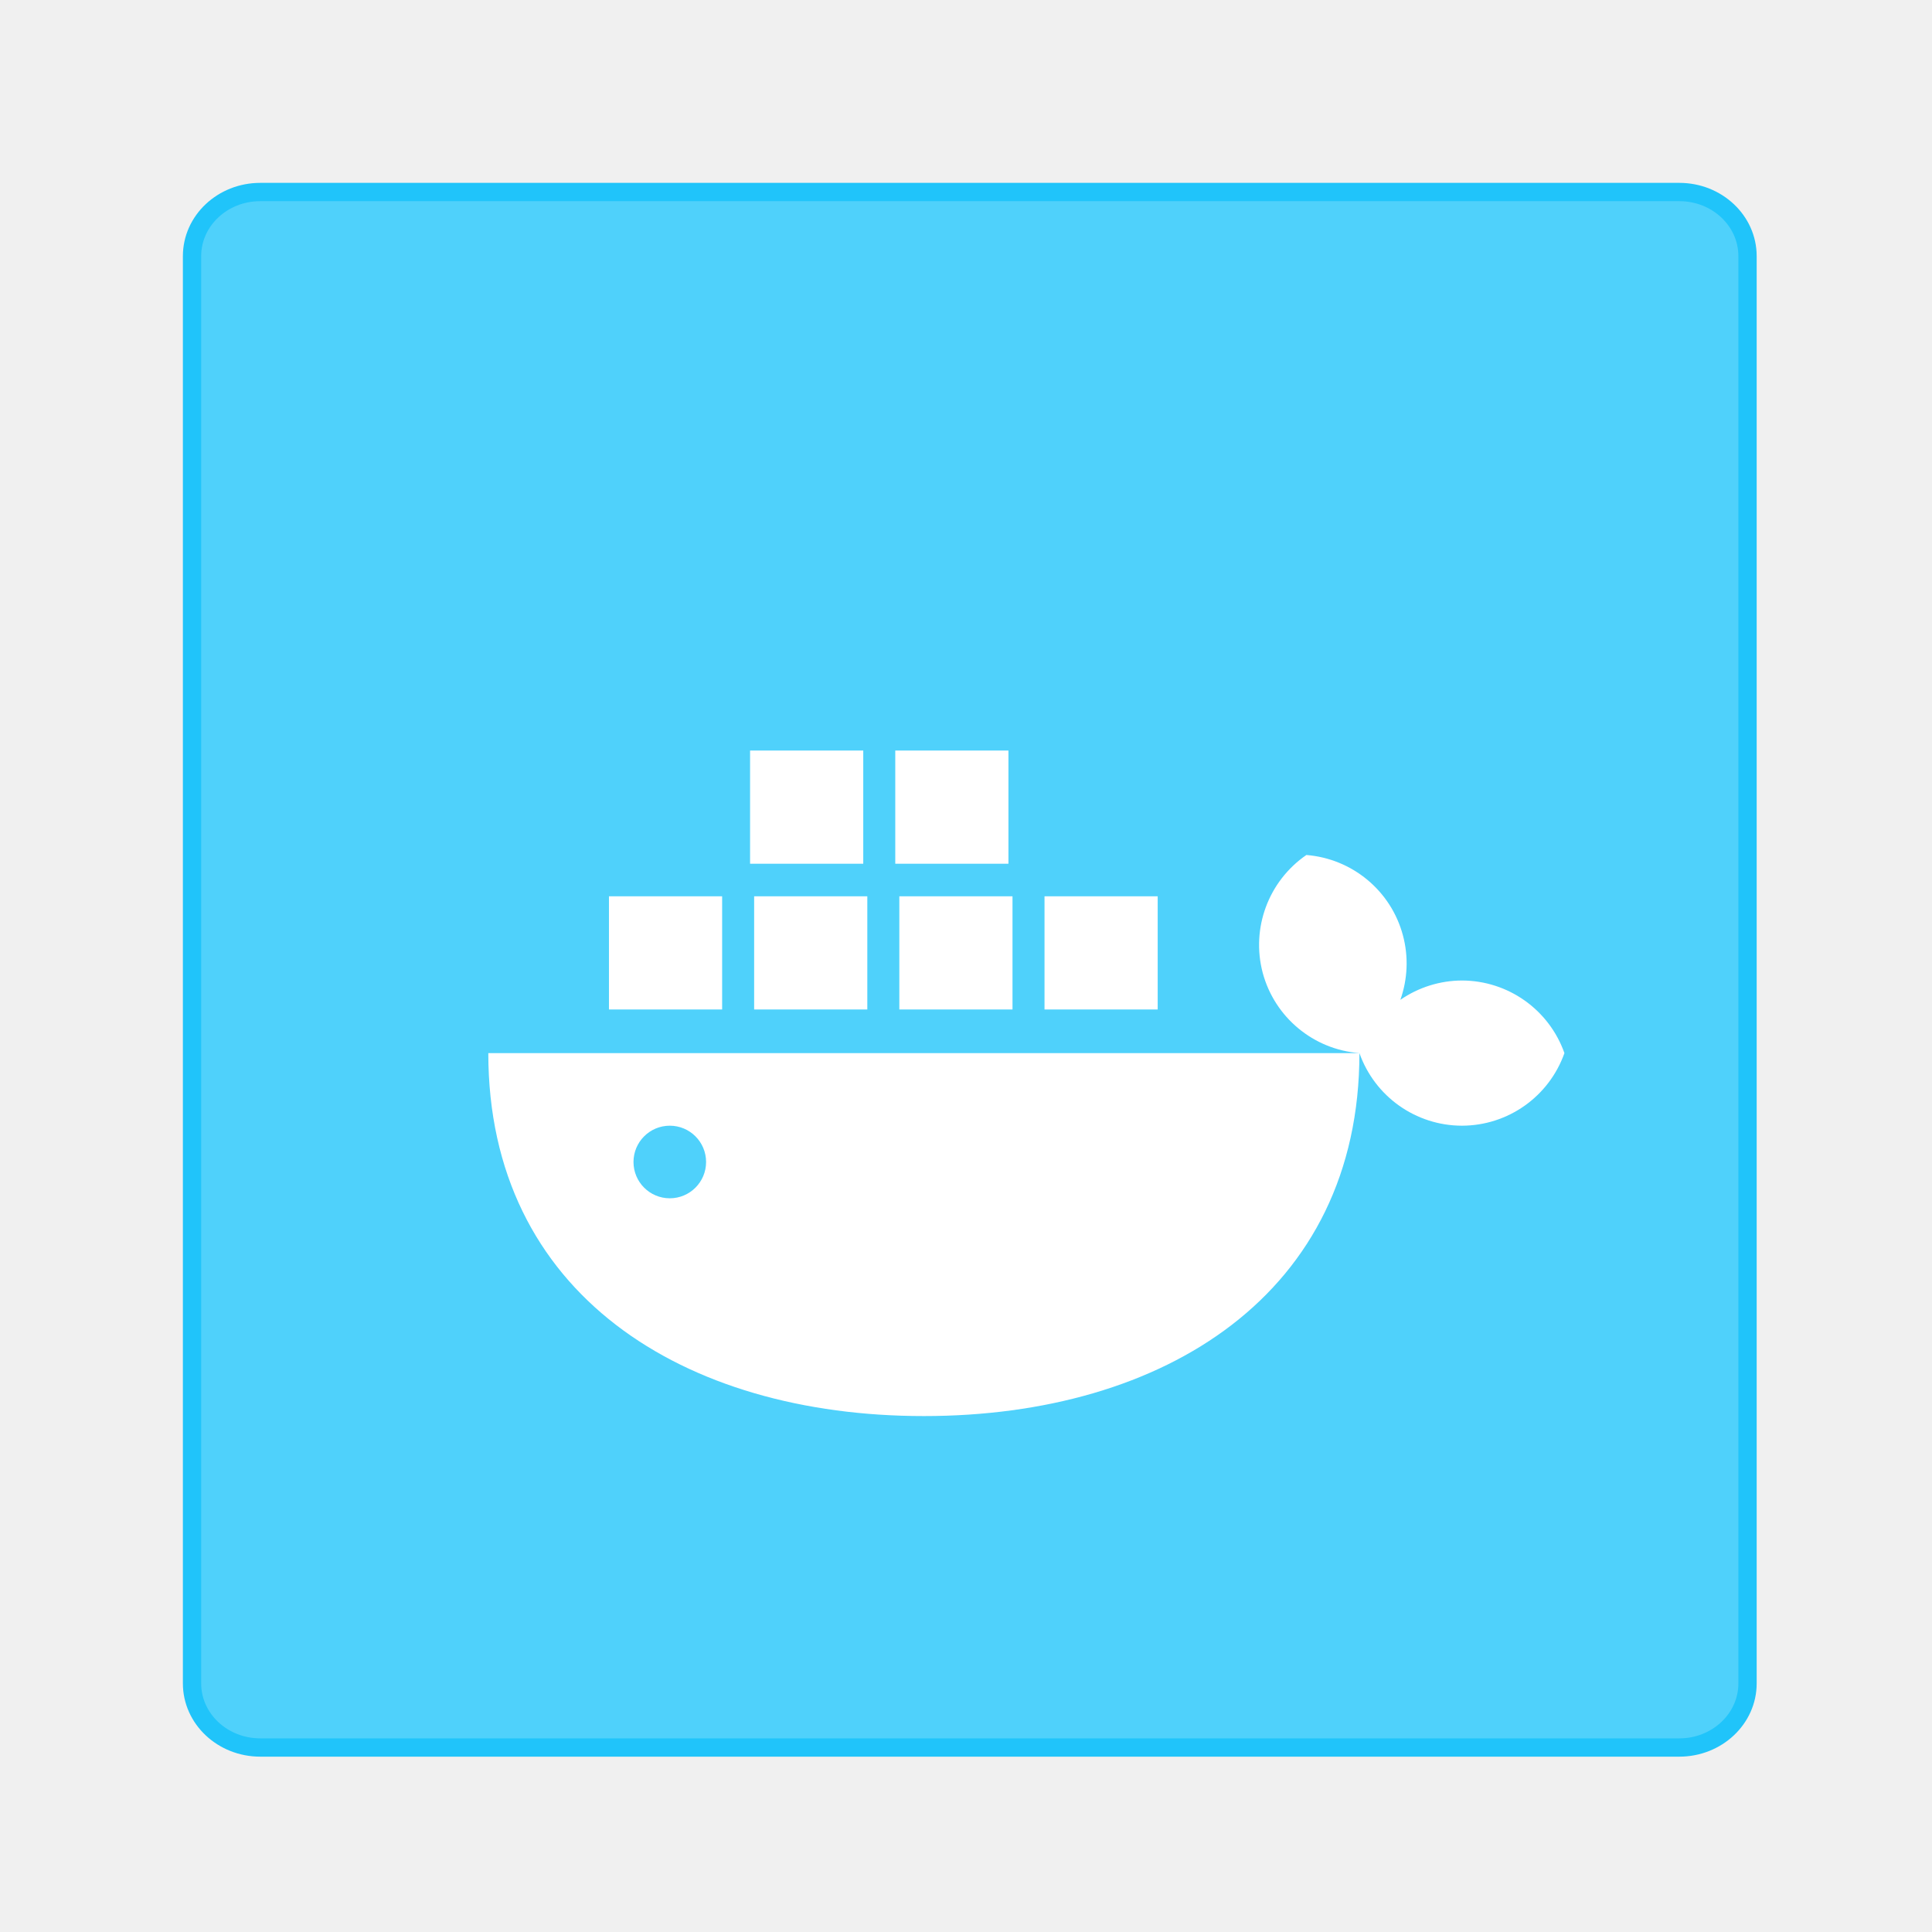
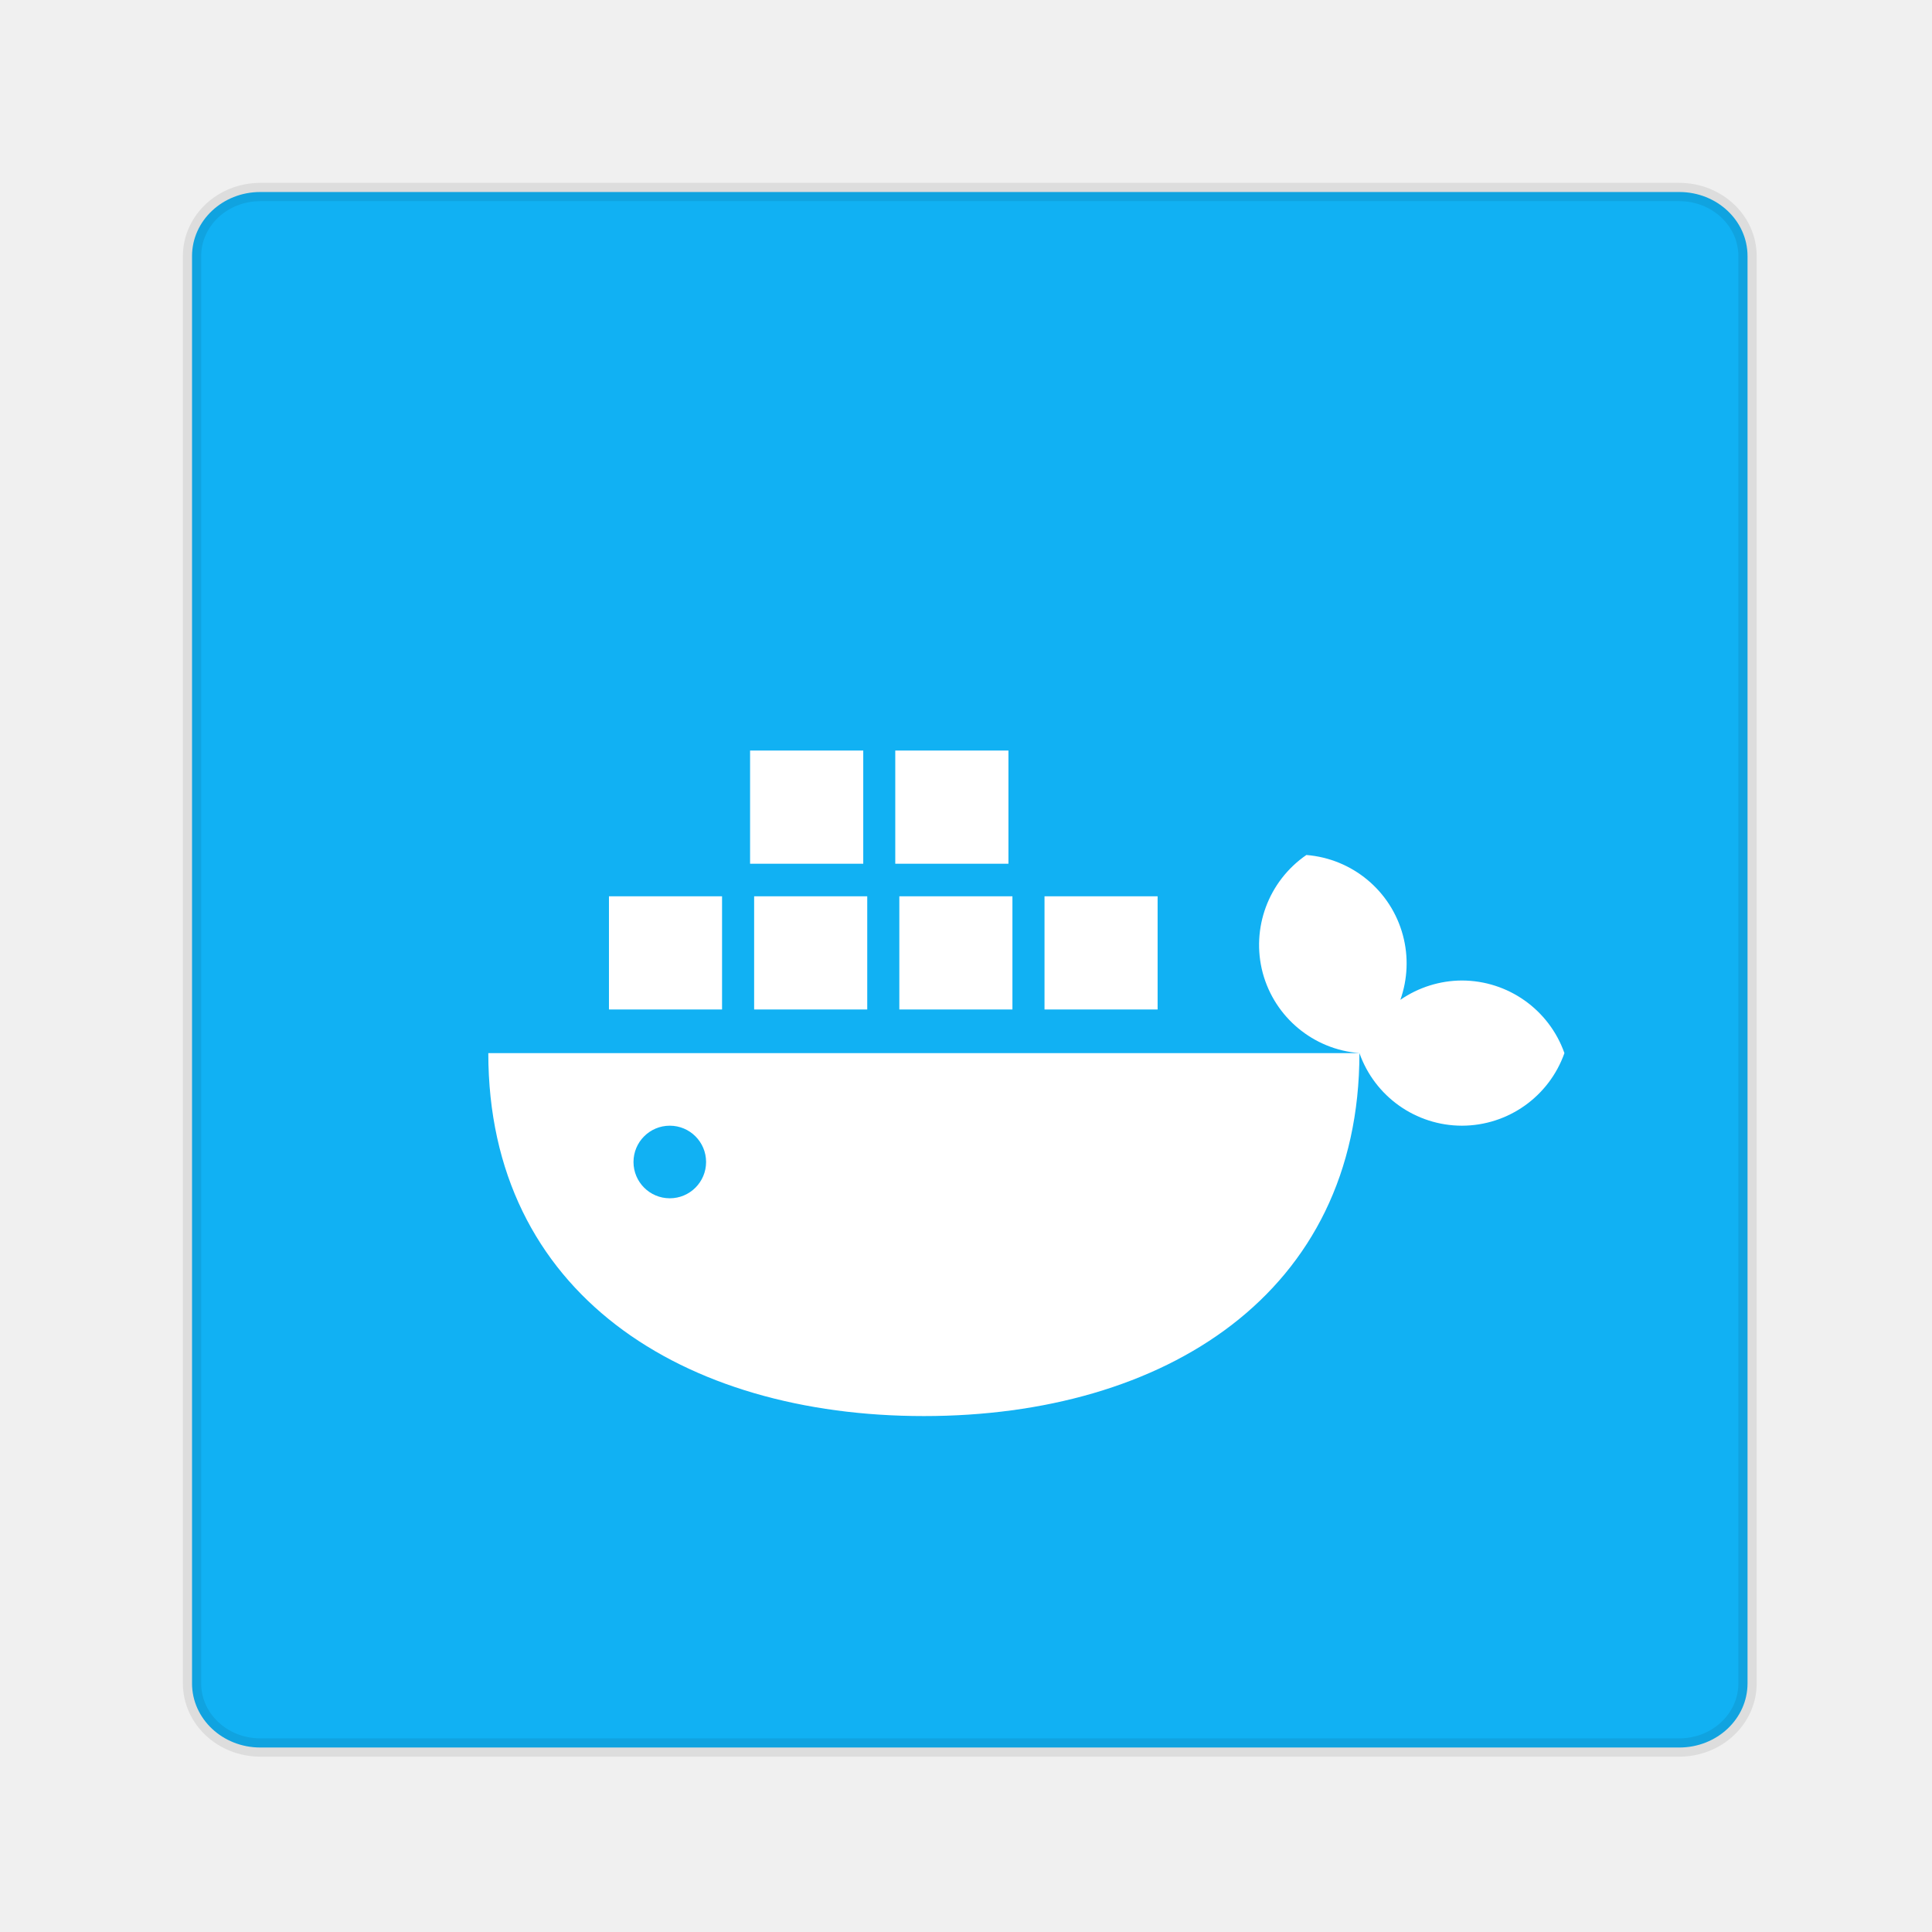
<svg xmlns="http://www.w3.org/2000/svg" xmlns:xlink="http://www.w3.org/1999/xlink" width="32" height="32" id="svg2" version="1.1">
  <defs id="defs4">
    <linearGradient id="a" y1="61" y2="3" x2="0" gradientUnits="userSpaceOnUse" gradientTransform="matrix(0.5,0,0,-0.48276,0,31.45)">
      <stop stop-color="#22a7f0" id="stop7" />
      <stop offset="1" stop-color="#19b5fe" id="stop9" />
    </linearGradient>
    <linearGradient id="b" y1="518.04" y2="524.8" x2="0" gradientUnits="userSpaceOnUse" gradientTransform="translate(-384.57,-515.8)">
      <stop stop-color="#c8e3fe" id="stop12" />
      <stop offset="1" stop-color="#ffffff" id="stop14" />
    </linearGradient>
    <linearGradient id="c" y1="524.8" x1="404.57" y2="531.8" x2="411.57" gradientUnits="userSpaceOnUse" gradientTransform="translate(-384.57,-515.8)">
      <stop stop-color="#383e51" id="stop17" />
      <stop offset="1" stop-color="#655c6f" stop-opacity="0" id="stop19" />
    </linearGradient>
    <linearGradient gradientTransform="matrix(.63636 0 0 .48276 380.21 516.35)" gradientUnits="userSpaceOnUse" x2="0" y2="3" y1="61" id="a-75">
      <stop id="stop7-356" stop-color="#22a7f0" />
      <stop id="stop9-2" stop-color="#19b5fe" offset="1" />
    </linearGradient>
    <linearGradient id="a-7" y1="17" y2="24" x1="47" x2="54" gradientUnits="userSpaceOnUse" gradientTransform="translate(357.57 507.8)">
      <stop stop-color="#060606" id="stop7-5" />
      <stop offset="1" stop-opacity="0" id="stop9-3" />
    </linearGradient>
    <linearGradient id="b-9" y1="392.36" y2="365.36" x2="0" gradientUnits="userSpaceOnUse" gradientTransform="translate(309.57 152.44)">
      <stop stop-color="#ffffff" stop-opacity="0" id="stop12-1" />
      <stop offset="1" stop-color="#ffffff" stop-opacity=".2" id="stop14-27" />
    </linearGradient>
    <path id="c-09" d="m389.57 545.8v-28h15l7 7v21h-14z" />
    <linearGradient x2="11.786" gradientUnits="userSpaceOnUse" y2="11.998" x1="34.5" y1="32.998" id="a-6">
      <stop id="stop2" stop-color="#dd1627" />
      <stop id="stop4" stop-color="#df3e52" offset="1" />
    </linearGradient>
    <linearGradient gradientTransform="translate(-52)" gradientUnits="userSpaceOnUse" x2="73.03" y2="35.663" x1="46.23" y1="10.38" id="b-75">
      <stop id="stop7-35" stop-opacity=".731" stop-color="#f8bac0" />
      <stop id="stop9-6" stop-opacity="0" stop-color="#f8bac0" offset="1" />
    </linearGradient>
    <path d="m.735 43.06l23.265-42.35 23.09 42.31c0 0-2.212-.155-5.272-.291-2.851-.127-1.794.114-8.278-1.089-4.911-.91-8.522-2.865-15.253-2.727-7.453.153-17.549 4.149-17.549 4.149" id="c-29127" />
    <linearGradient id="linearGradient4222">
      <stop offset="0" style="stop-color:#0166d0;stop-opacity:1" id="stop2-35" />
      <stop offset="1" style="stop-color:#51a6ff;stop-opacity:1" id="stop4-62" />
    </linearGradient>
    <linearGradient id="linearGradient4198">
      <stop style="stop-color:#208dff;stop-opacity:1" offset="0" id="stop7-9" />
      <stop style="stop-color:#51a6ff;stop-opacity:1" offset="1" id="stop9-1" />
    </linearGradient>
    <linearGradient xlink:href="#linearGradient4222" id="linearGradient4204" x1="402.571" y1="543.798" x2="402.571" y2="519.798" gradientUnits="userSpaceOnUse" gradientTransform="matrix(0.7813559,0,0,0.7813559,-346.9312,-382.9337)" />
    <linearGradient xlink:href="#linearGradient4198" id="linearGradient4212" x1="414.571" y1="543.798" x2="414.571" y2="519.798" gradientUnits="userSpaceOnUse" gradientTransform="matrix(0.7813559,0,0,0.7813559,-346.9312,-382.9337)" />
    <linearGradient xlink:href="#linearGradient4198" id="linearGradient4220" x1="24" y1="35" x2="24" y2="4" gradientUnits="userSpaceOnUse" gradientTransform="matrix(1,0,0,0.9992445,384.5714,499.8244)" />
    <linearGradient xlink:href="#linearGradient4227" id="linearGradient4244" x1="12" y1="21" x2="29" y2="38" gradientUnits="userSpaceOnUse" />
    <linearGradient id="linearGradient4227">
      <stop offset="0" style="stop-color:#292c2f;stop-opacity:1" id="stop16" />
      <stop offset="1" style="stop-color:#000000;stop-opacity:0;" id="stop18" />
    </linearGradient>
    <linearGradient id="linearGradient4532">
      <stop style="stop-color:#000000;stop-opacity:1;" offset="0" id="stop4528" />
      <stop style="stop-color:#000000;stop-opacity:0;" offset="1" id="stop4530" />
    </linearGradient>
    <linearGradient id="linearGradient4454">
      <stop id="stop7-36" offset="0" style="stop-color:#d21e1e;stop-opacity:1" />
      <stop id="stop9-75" offset="1" style="stop-color:#e05e4c;stop-opacity:1" />
    </linearGradient>
    <linearGradient gradientTransform="translate(-384.57,-499.8)" gradientUnits="userSpaceOnUse" y2="525.725" x2="391.89" y1="544.092" x1="403.421" id="linearGradient4213" xlink:href="#linearGradient4454" />
    <linearGradient id="linearGradient4472">
      <stop id="stop13" offset="0" style="stop-color:#ffa92d;stop-opacity:1" />
      <stop id="stop15" offset="1" style="stop-color:#ffc169;stop-opacity:1" />
    </linearGradient>
    <linearGradient gradientTransform="translate(-384.57,-499.8)" gradientUnits="userSpaceOnUse" y2="505.319" x2="391.154" y1="523.203" x1="401.296" id="linearGradient4235" xlink:href="#linearGradient4472" />
    <linearGradient id="linearGradient4422-8">
      <stop id="stop19-3" offset="0" style="stop-color:#377d50;stop-opacity:1" />
      <stop id="stop21" offset="1" style="stop-color:#54d883;stop-opacity:1" />
    </linearGradient>
    <linearGradient gradientTransform="translate(-384.57,-499.8)" gradientUnits="userSpaceOnUse" y2="503.798" x2="413.779" y1="523.798" x1="424.602" id="linearGradient4257" xlink:href="#linearGradient4422-8" />
    <linearGradient id="linearGradient4438">
      <stop id="stop25" offset="0" style="stop-color:#375a7d;stop-opacity:1" />
      <stop id="stop27" offset="1" style="stop-color:#54a3d8;stop-opacity:1" />
    </linearGradient>
    <linearGradient gradientTransform="translate(-384.57,-499.8)" gradientUnits="userSpaceOnUse" y2="525.748" x2="412.118" y1="543.488" x1="420.884" id="linearGradient4279" xlink:href="#linearGradient4438" />
    <linearGradient gradientTransform="translate(0.00142264,-0.00198746)" gradientUnits="userSpaceOnUse" y2="44" x2="44" y1="4" x1="4" id="linearGradient4220-3" xlink:href="#linearGradient4532" />
    <linearGradient id="a-2" y1="4" x1="24" y2="44" x2="4" gradientUnits="userSpaceOnUse">
      <stop stop-color="#197cf1" id="stop2-367" />
      <stop offset="1" stop-color="#20bcfa" id="stop4-5" />
    </linearGradient>
    <linearGradient id="b-7" y1="44" x1="44" y2="4" x2="24" gradientUnits="userSpaceOnUse">
      <stop stop-color="#c61423" id="stop7-3" />
      <stop offset="1" stop-color="#dc2b41" id="stop9-56" />
    </linearGradient>
    <linearGradient id="c-0" x1="44" x2="4" gradientUnits="userSpaceOnUse">
      <stop stop-color="#42a603" id="stop12-0" />
      <stop offset="1" stop-color="#78da06" id="stop14-9" />
    </linearGradient>
    <linearGradient id="d" y1="522.8" y2="538.8" x1="400.57" gradientUnits="userSpaceOnUse" x2="416.57">
      <stop stop-color="#292c2f" id="stop17-6" />
      <stop offset="1" stop-opacity="0" id="stop19-29" />
    </linearGradient>
    <linearGradient gradientTransform="matrix(.70711.70711-.70711.70711 105.4-635.69)" x2="378.58" gradientUnits="userSpaceOnUse" y2="523.86" x1="430.51" y1="522.99" id="b-3">
      <stop id="stop7-67" stop-color="#fcfcfc" />
      <stop id="stop9-53" stop-color="#e9eaeb" offset="1" />
    </linearGradient>
    <linearGradient gradientTransform="translate(45.719-.92)" x2="3.614" gradientUnits="userSpaceOnUse" y2="49.804" x1="-28.649" y1="19.869" id="c-5">
      <stop id="stop12-6" />
      <stop id="stop14-2" stop-opacity="0" offset="1" />
    </linearGradient>
    <linearGradient gradientTransform="matrix(.70711.70711-.70711.70711 105.48-635.28)" x2="402.03" gradientUnits="userSpaceOnUse" y2="523.7" x1="388.34" y1="522.18" id="d-9">
      <stop id="stop17-1" stop-color="#ffffff" />
      <stop id="stop19-2" stop-color="#eff0f1" offset="1" />
    </linearGradient>
    <linearGradient gradientTransform="matrix(.70711.70711-.70711.70711 105.48-635.28)" x2="425.86" gradientUnits="userSpaceOnUse" y2="527.34" x1="422.48" y1="527.21" id="e">
      <stop id="stop22" stop-color="#f9f9f9" />
      <stop id="stop24" stop-color="#f6f6f6" offset="1" />
    </linearGradient>
    <linearGradient gradientUnits="userSpaceOnUse" x2="23.912" y2="24.326" x1="9.642" y1="8.627" id="f">
      <stop id="stop27-1" stop-color="#491309" />
      <stop id="stop29" stop-color="#b6642d" offset="1" />
    </linearGradient>
    <linearGradient gradientUnits="userSpaceOnUse" x2="33.609" y2="34.953" x1="32.641" y1="33.922" id="h">
      <stop id="stop37" stop-color="#cfcfcf" />
      <stop id="stop39" stop-opacity="0" stop-color="#ededed" offset="1" />
    </linearGradient>
    <linearGradient gradientTransform="matrix(.70711.70711-.70711.70711 105.48-635.28)" x2="409.82" gradientUnits="userSpaceOnUse" y2="523.27" x1="385.61" y1="522.24" id="o">
      <stop id="stop62" stop-color="#ffffff" />
      <stop id="stop64" stop-color="#dfe1e3" offset="1" />
    </linearGradient>
    <path d="M25 15A9 9 0 1 1 7 15 9 9 0 1 1 25 15" color="#000000" id="p" />
    <linearGradient xlink:href="#linearGradient4299" id="linearGradient4415" x1="408.571" y1="543.773" x2="408.632" y2="503.67" gradientUnits="userSpaceOnUse" />
    <linearGradient id="linearGradient4227-5">
      <stop offset="0" style="stop-color:#2e3436;stop-opacity:1" id="stop8" />
      <stop offset="1" style="stop-color:#555753;stop-opacity:1" id="stop10" />
    </linearGradient>
    <linearGradient xlink:href="#linearGradient4227-5" id="linearGradient4437" x1="408.571" y1="535.199" x2="408.571" y2="512.397" gradientUnits="userSpaceOnUse" gradientTransform="matrix(0.9648179,0,0,0.9648179,14.37438,18.4283)" />
    <linearGradient id="linearGradient4299">
      <stop offset="0" style="stop-color:#1064d3;stop-opacity:1" id="stop14-3" />
      <stop offset="1" style="stop-color:#14c6fd;stop-opacity:1" id="stop16-6" />
    </linearGradient>
    <linearGradient xlink:href="#linearGradient4532" id="linearGradient4392" x1="9.077" y1="9.083" x2="42.946" y2="42.953" gradientUnits="userSpaceOnUse" />
    <linearGradient id="linearGradient4258">
      <stop id="stop2-36" offset="0" style="stop-color:#000019;stop-opacity:1" />
      <stop id="stop4-7" offset="1" style="stop-color:#000019;stop-opacity:0.291" />
    </linearGradient>
    <linearGradient id="linearGradient4223">
      <stop id="stop7-6" offset="0" style="stop-color:#c6cdd1;stop-opacity:1" />
      <stop id="stop9-7" offset="1" style="stop-color:#e0e5e7;stop-opacity:1" />
    </linearGradient>
    <linearGradient id="linearGradient4217">
      <stop id="stop12-5" style="stop-color:#1f93b9;stop-opacity:1" offset="0" />
      <stop id="stop14-5" style="stop-color:#1a5c9b;stop-opacity:1" offset="1" />
    </linearGradient>
    <linearGradient id="linearGradient4191">
      <stop id="stop17-3" offset="0" style="stop-color:#dc2b41;stop-opacity:1" />
      <stop id="stop19-5" offset="1" style="stop-color:#c61423;stop-opacity:1" />
    </linearGradient>
    <linearGradient gradientTransform="translate(-50.19933,-1.150547)" gradientUnits="userSpaceOnUse" y2="29" x2="24" y1="7" x1="24" id="linearGradient4197" xlink:href="#linearGradient4217" />
    <linearGradient gradientTransform="translate(-50.19933,0.8494534)" gradientUnits="userSpaceOnUse" y2="41" x2="24" y1="30" x1="24" id="linearGradient4207" xlink:href="#linearGradient4191" />
    <linearGradient gradientTransform="translate(-51.19933,0.8494534)" gradientUnits="userSpaceOnUse" y2="41" x2="11" y1="30" x1="11" id="linearGradient4215" xlink:href="#linearGradient4191" />
    <linearGradient gradientTransform="translate(-51.19933,-1.150547)" gradientUnits="userSpaceOnUse" y2="4" x2="29" y1="44" x1="29" id="linearGradient4229" xlink:href="#linearGradient4223" />
    <radialGradient gradientTransform="translate(-51.19933,-1.150547)" gradientUnits="userSpaceOnUse" r="19" fy="24" fx="24" cy="24" cx="24" id="radialGradient4264" xlink:href="#linearGradient4258" />
    <path id="c-2" d="m.735 43.06l23.265-42.35 23.09 42.31c0 0-2.212-.155-5.272-.291-2.851-.127-1.794.114-8.278-1.089-4.911-.91-8.522-2.865-15.253-2.727-7.453.153-17.549 4.149-17.549 4.149" />
    <path id="c-29" d="m.735 43.06l23.265-42.35 23.09 42.31c0 0-2.212-.155-5.272-.291-2.851-.127-1.794.114-8.278-1.089-4.911-.91-8.522-2.865-15.253-2.727-7.453.153-17.549 4.149-17.549 4.149" />
    <linearGradient gradientUnits="userSpaceOnUse" x2="4" x1="44" id="c-0-5">
      <stop id="stop12-9" stop-color="#42a603" />
      <stop id="stop14-22" stop-color="#78da06" offset="1" />
    </linearGradient>
    <path id="p-0" color="#000000" d="M25 15A9 9 0 1 1 7 15 9 9 0 1 1 25 15" />
    <radialGradient xlink:href="#linearGradient4258" id="radialGradient4264-4" cx="24" cy="24" fx="24" fy="24" r="19" gradientUnits="userSpaceOnUse" gradientTransform="translate(-51.19933,-1.150547)" />
    <path d="m.735 43.06l23.265-42.35 23.09 42.31c0 0-2.212-.155-5.272-.291-2.851-.127-1.794.114-8.278-1.089-4.911-.91-8.522-2.865-15.253-2.727-7.453.153-17.549 4.149-17.549 4.149" id="c-2-7" />
    <path id="c-2912" d="m.735 43.06l23.265-42.35 23.09 42.31c0 0-2.212-.155-5.272-.291-2.851-.127-1.794.114-8.278-1.089-4.911-.91-8.522-2.865-15.253-2.727-7.453.153-17.549 4.149-17.549 4.149" />
    <linearGradient gradientUnits="userSpaceOnUse" x2="4" x1="44" id="c-0-8">
      <stop id="stop12-97" stop-color="#42a603" />
      <stop id="stop14-36" stop-color="#78da06" offset="1" />
    </linearGradient>
    <path id="p-32" color="#000000" d="M25 15A9 9 0 1 1 7 15 9 9 0 1 1 25 15" />
    <radialGradient xlink:href="#linearGradient4258" id="radialGradient4264-74" cx="24" cy="24" fx="24" fy="24" r="19" gradientUnits="userSpaceOnUse" gradientTransform="translate(-51.19933,-1.150547)" />
    <path d="m.735 43.06l23.265-42.35 23.09 42.31c0 0-2.212-.155-5.272-.291-2.851-.127-1.794.114-8.278-1.089-4.911-.91-8.522-2.865-15.253-2.727-7.453.153-17.549 4.149-17.549 4.149" id="c-2-5" />
    <path d="m.735 43.06l23.265-42.35 23.09 42.31c0 0-2.212-.155-5.272-.291-2.851-.127-1.794.114-8.278-1.089-4.911-.91-8.522-2.865-15.253-2.727-7.453.153-17.549 4.149-17.549 4.149" id="c-291" />
    <linearGradient id="c-0-9" x1="44" x2="4" gradientUnits="userSpaceOnUse">
      <stop stop-color="#42a603" id="stop12-2" />
      <stop offset="1" stop-color="#78da06" id="stop14-28" />
    </linearGradient>
    <path d="M25 15A9 9 0 1 1 7 15 9 9 0 1 1 25 15" color="#000000" id="p-3" />
    <radialGradient gradientTransform="translate(-51.19933,-1.150547)" gradientUnits="userSpaceOnUse" r="19" fy="24" fx="24" cy="24" cx="24" id="radialGradient4264-7" xlink:href="#linearGradient4258" />
    <path id="c-2-6" d="m.735 43.06l23.265-42.35 23.09 42.31c0 0-2.212-.155-5.272-.291-2.851-.127-1.794.114-8.278-1.089-4.911-.91-8.522-2.865-15.253-2.727-7.453.153-17.549 4.149-17.549 4.149" />
    <path id="c-29-2" d="m.735 43.06l23.265-42.35 23.09 42.31c0 0-2.212-.155-5.272-.291-2.851-.127-1.794.114-8.278-1.089-4.911-.91-8.522-2.865-15.253-2.727-7.453.153-17.549 4.149-17.549 4.149" />
    <linearGradient gradientUnits="userSpaceOnUse" x2="4" x1="44" id="c-0-5-4">
      <stop id="stop12-9-4" stop-color="#42a603" />
      <stop id="stop14-22-3" stop-color="#78da06" offset="1" />
    </linearGradient>
    <path id="p-0-0" color="#000000" d="M25 15A9 9 0 1 1 7 15 9 9 0 1 1 25 15" />
    <radialGradient xlink:href="#linearGradient4258" id="radialGradient4264-4-7" cx="24" cy="24" fx="24" fy="24" r="19" gradientUnits="userSpaceOnUse" gradientTransform="translate(-51.19933,-1.150547)" />
    <path d="m.735 43.06l23.265-42.35 23.09 42.31c0 0-2.212-.155-5.272-.291-2.851-.127-1.794.114-8.278-1.089-4.911-.91-8.522-2.865-15.253-2.727-7.453.153-17.549 4.149-17.549 4.149" id="c-2-7-8" />
    <path id="c-3" d="m.735 43.06l23.265-42.35 23.09 42.31c0 0-2.212-.155-5.272-.291-2.851-.127-1.794.114-8.278-1.089-4.911-.91-8.522-2.865-15.253-2.727-7.453.153-17.549 4.149-17.549 4.149" />
    <linearGradient gradientUnits="userSpaceOnUse" x2="4" x1="44" id="c-0-2">
      <stop id="stop12-3" stop-color="#42a603" />
      <stop id="stop14-7" stop-color="#78da06" offset="1" />
    </linearGradient>
    <path id="p-7" color="#000000" d="M25 15A9 9 0 1 1 7 15 9 9 0 1 1 25 15" />
    <radialGradient xlink:href="#linearGradient4258" id="radialGradient4264-6" cx="24" cy="24" fx="24" fy="24" r="19" gradientUnits="userSpaceOnUse" gradientTransform="translate(-51.19933,-1.150547)" />
    <path d="m.735 43.06l23.265-42.35 23.09 42.31c0 0-2.212-.155-5.272-.291-2.851-.127-1.794.114-8.278-1.089-4.911-.91-8.522-2.865-15.253-2.727-7.453.153-17.549 4.149-17.549 4.149" id="c-2-1" />
    <linearGradient id="a-3" y1="392.36" y2="365.36" x2="0" gradientUnits="userSpaceOnUse" gradientTransform="translate(309.57,152.44)">
      <stop stop-color="#ffffff" stop-opacity="0" id="stop4408" />
      <stop offset="1" stop-color="#ffffff" stop-opacity=".2" id="stop4410" />
    </linearGradient>
    <path id="c-7" d="m389.57 545.8v-28h15l7 7v21h-14z" />
    <linearGradient id="a-5" y1="392.36" y2="365.36" x2="0" gradientUnits="userSpaceOnUse" gradientTransform="translate(309.57,152.44)">
      <stop stop-color="#ffffff" stop-opacity="0" id="stop4470" />
      <stop offset="1" stop-color="#ffffff" stop-opacity=".2" id="stop4472" />
    </linearGradient>
    <path id="c-6" d="m389.57 545.8v-28h15l7 7v21h-14z" />
    <path id="c-9" d="m.735 43.06l23.265-42.35 23.09 42.31c0 0-2.212-.155-5.272-.291-2.851-.127-1.794.114-8.278-1.089-4.911-.91-8.522-2.865-15.253-2.727-7.453.153-17.549 4.149-17.549 4.149" />
    <linearGradient gradientUnits="userSpaceOnUse" x2="4" x1="44" id="c-0-7">
      <stop id="stop12-36" stop-color="#42a603" />
      <stop id="stop14-1" stop-color="#78da06" offset="1" />
    </linearGradient>
    <path id="p-3206" color="#000000" d="M25 15A9 9 0 1 1 7 15 9 9 0 1 1 25 15" />
    <radialGradient xlink:href="#linearGradient4258" id="radialGradient4264-5" cx="24" cy="24" fx="24" fy="24" r="19" gradientUnits="userSpaceOnUse" gradientTransform="translate(-51.19933,-1.150547)" />
    <path d="m.735 43.06l23.265-42.35 23.09 42.31c0 0-2.212-.155-5.272-.291-2.851-.127-1.794.114-8.278-1.089-4.911-.91-8.522-2.865-15.253-2.727-7.453.153-17.549 4.149-17.549 4.149" id="c-2-25" />
    <path d="m.735 43.06l23.265-42.35 23.09 42.31c0 0-2.212-.155-5.272-.291-2.851-.127-1.794.114-8.278-1.089-4.911-.91-8.522-2.865-15.253-2.727-7.453.153-17.549 4.149-17.549 4.149" id="c-29-4" />
    <linearGradient id="c-0-5-7" x1="44" x2="4" gradientUnits="userSpaceOnUse">
      <stop stop-color="#42a603" id="stop12-9-443" />
      <stop offset="1" stop-color="#78da06" id="stop14-22-0" />
    </linearGradient>
    <path d="M25 15A9 9 0 1 1 7 15 9 9 0 1 1 25 15" color="#000000" id="p-0-78" />
    <radialGradient gradientTransform="translate(-51.19933,-1.150547)" gradientUnits="userSpaceOnUse" r="19" fy="24" fx="24" cy="24" cx="24" id="radialGradient4264-4-6" xlink:href="#linearGradient4258" />
    <path id="c-2-7-88" d="m.735 43.06l23.265-42.35 23.09 42.31c0 0-2.212-.155-5.272-.291-2.851-.127-1.794.114-8.278-1.089-4.911-.91-8.522-2.865-15.253-2.727-7.453.153-17.549 4.149-17.549 4.149" />
    <path d="m.735 43.06l23.265-42.35 23.09 42.31c0 0-2.212-.155-5.272-.291-2.851-.127-1.794.114-8.278-1.089-4.911-.91-8.522-2.865-15.253-2.727-7.453.153-17.549 4.149-17.549 4.149" id="c-2912-4" />
    <linearGradient id="c-0-8-3" x1="44" x2="4" gradientUnits="userSpaceOnUse">
      <stop stop-color="#42a603" id="stop12-97-1" />
      <stop offset="1" stop-color="#78da06" id="stop14-36-4" />
    </linearGradient>
    <path d="M25 15A9 9 0 1 1 7 15 9 9 0 1 1 25 15" color="#000000" id="p-32-9" />
    <radialGradient gradientTransform="translate(-51.19933,-1.150547)" gradientUnits="userSpaceOnUse" r="19" fy="24" fx="24" cy="24" cx="24" id="radialGradient4264-74-2" xlink:href="#linearGradient4258" />
    <path id="c-2-5-0" d="m.735 43.06l23.265-42.35 23.09 42.31c0 0-2.212-.155-5.272-.291-2.851-.127-1.794.114-8.278-1.089-4.911-.91-8.522-2.865-15.253-2.727-7.453.153-17.549 4.149-17.549 4.149" />
    <path id="c-291-6" d="m.735 43.06l23.265-42.35 23.09 42.31c0 0-2.212-.155-5.272-.291-2.851-.127-1.794.114-8.278-1.089-4.911-.91-8.522-2.865-15.253-2.727-7.453.153-17.549 4.149-17.549 4.149" />
    <linearGradient gradientUnits="userSpaceOnUse" x2="4" x1="44" id="c-0-9-8">
      <stop id="stop12-2-9" stop-color="#42a603" />
      <stop id="stop14-28-2" stop-color="#78da06" offset="1" />
    </linearGradient>
    <path id="p-3-6" color="#000000" d="M25 15A9 9 0 1 1 7 15 9 9 0 1 1 25 15" />
    <radialGradient xlink:href="#linearGradient4258" id="radialGradient4264-7-6" cx="24" cy="24" fx="24" fy="24" r="19" gradientUnits="userSpaceOnUse" gradientTransform="translate(-51.19933,-1.150547)" />
    <path d="m.735 43.06l23.265-42.35 23.09 42.31c0 0-2.212-.155-5.272-.291-2.851-.127-1.794.114-8.278-1.089-4.911-.91-8.522-2.865-15.253-2.727-7.453.153-17.549 4.149-17.549 4.149" id="c-2-6-4" />
    <path d="m.735 43.06l23.265-42.35 23.09 42.31c0 0-2.212-.155-5.272-.291-2.851-.127-1.794.114-8.278-1.089-4.911-.91-8.522-2.865-15.253-2.727-7.453.153-17.549 4.149-17.549 4.149" id="c-29-2-9" />
    <linearGradient id="c-0-5-4-5" x1="44" x2="4" gradientUnits="userSpaceOnUse">
      <stop stop-color="#42a603" id="stop12-9-4-0" />
      <stop offset="1" stop-color="#78da06" id="stop14-22-3-4" />
    </linearGradient>
    <path d="M25 15A9 9 0 1 1 7 15 9 9 0 1 1 25 15" color="#000000" id="p-0-0-8" />
    <radialGradient gradientTransform="translate(-51.19933,-1.150547)" gradientUnits="userSpaceOnUse" r="19" fy="24" fx="24" cy="24" cx="24" id="radialGradient4264-4-7-7" xlink:href="#linearGradient4258" />
    <path id="c-2-7-8-1" d="m.735 43.06l23.265-42.35 23.09 42.31c0 0-2.212-.155-5.272-.291-2.851-.127-1.794.114-8.278-1.089-4.911-.91-8.522-2.865-15.253-2.727-7.453.153-17.549 4.149-17.549 4.149" />
    <path d="m.735 43.06l23.265-42.35 23.09 42.31c0 0-2.212-.155-5.272-.291-2.851-.127-1.794.114-8.278-1.089-4.911-.91-8.522-2.865-15.253-2.727-7.453.153-17.549 4.149-17.549 4.149" id="c-3-72" />
    <linearGradient id="c-0-2-7" x1="44" x2="4" gradientUnits="userSpaceOnUse">
      <stop stop-color="#42a603" id="stop12-3-2" />
      <stop offset="1" stop-color="#78da06" id="stop14-7-26" />
    </linearGradient>
    <path d="M25 15A9 9 0 1 1 7 15 9 9 0 1 1 25 15" color="#000000" id="p-7-1" />
    <radialGradient gradientTransform="translate(-51.19933,-1.150547)" gradientUnits="userSpaceOnUse" r="19" fy="24" fx="24" cy="24" cx="24" id="radialGradient4264-6-0" xlink:href="#linearGradient4258" />
    <path id="c-2-1-6" d="m.735 43.06l23.265-42.35 23.09 42.31c0 0-2.212-.155-5.272-.291-2.851-.127-1.794.114-8.278-1.089-4.911-.91-8.522-2.865-15.253-2.727-7.453.153-17.549 4.149-17.549 4.149" />
    <path d="m.735 43.06l23.265-42.35 23.09 42.31c0 0-2.212-.155-5.272-.291-2.851-.127-1.794.114-8.278-1.089-4.911-.91-8.522-2.865-15.253-2.727-7.453.153-17.549 4.149-17.549 4.149" id="c-7-9" />
    <linearGradient id="c-0-89" x1="44" x2="4" gradientUnits="userSpaceOnUse">
      <stop stop-color="#42a603" id="stop12-7" />
      <stop offset="1" stop-color="#78da06" id="stop14-361" />
    </linearGradient>
    <path d="M25 15A9 9 0 1 1 7 15 9 9 0 1 1 25 15" color="#000000" id="p-320" />
    <radialGradient gradientTransform="translate(-51.19933,-1.150547)" gradientUnits="userSpaceOnUse" r="19" fy="24" fx="24" cy="24" cx="24" id="radialGradient4264-45" xlink:href="#linearGradient4258" />
    <path id="c-2-2" d="m.735 43.06l23.265-42.35 23.09 42.31c0 0-2.212-.155-5.272-.291-2.851-.127-1.794.114-8.278-1.089-4.911-.91-8.522-2.865-15.253-2.727-7.453.153-17.549 4.149-17.549 4.149" />
    <path id="c-29-5" d="m.735 43.06l23.265-42.35 23.09 42.31c0 0-2.212-.155-5.272-.291-2.851-.127-1.794.114-8.278-1.089-4.911-.91-8.522-2.865-15.253-2.727-7.453.153-17.549 4.149-17.549 4.149" />
    <linearGradient gradientUnits="userSpaceOnUse" x2="4" x1="44" id="c-0-5-47">
      <stop id="stop12-9-44" stop-color="#42a603" />
      <stop id="stop14-22-30" stop-color="#78da06" offset="1" />
    </linearGradient>
    <path id="p-0-7" color="#000000" d="M25 15A9 9 0 1 1 7 15 9 9 0 1 1 25 15" />
    <radialGradient xlink:href="#linearGradient4258" id="radialGradient4264-4-8" cx="24" cy="24" fx="24" fy="24" r="19" gradientUnits="userSpaceOnUse" gradientTransform="translate(-51.19933,-1.150547)" />
    <path d="m.735 43.06l23.265-42.35 23.09 42.31c0 0-2.212-.155-5.272-.291-2.851-.127-1.794.114-8.278-1.089-4.911-.91-8.522-2.865-15.253-2.727-7.453.153-17.549 4.149-17.549 4.149" id="c-2-7-6" />
    <path id="c-2912-8" d="m.735 43.06l23.265-42.35 23.09 42.31c0 0-2.212-.155-5.272-.291-2.851-.127-1.794.114-8.278-1.089-4.911-.91-8.522-2.865-15.253-2.727-7.453.153-17.549 4.149-17.549 4.149" />
    <linearGradient gradientUnits="userSpaceOnUse" x2="4" x1="44" id="c-0-8-8">
      <stop id="stop12-97-4" stop-color="#42a603" />
      <stop id="stop14-36-3" stop-color="#78da06" offset="1" />
    </linearGradient>
    <path id="p-32-1" color="#000000" d="M25 15A9 9 0 1 1 7 15 9 9 0 1 1 25 15" />
    <radialGradient xlink:href="#linearGradient4258" id="radialGradient4264-74-4" cx="24" cy="24" fx="24" fy="24" r="19" gradientUnits="userSpaceOnUse" gradientTransform="translate(-51.19933,-1.150547)" />
    <path d="m.735 43.06l23.265-42.35 23.09 42.31c0 0-2.212-.155-5.272-.291-2.851-.127-1.794.114-8.278-1.089-4.911-.91-8.522-2.865-15.253-2.727-7.453.153-17.549 4.149-17.549 4.149" id="c-2-5-9" />
    <path d="m.735 43.06l23.265-42.35 23.09 42.31c0 0-2.212-.155-5.272-.291-2.851-.127-1.794.114-8.278-1.089-4.911-.91-8.522-2.865-15.253-2.727-7.453.153-17.549 4.149-17.549 4.149" id="c-291-2" />
    <linearGradient id="c-0-9-0" x1="44" x2="4" gradientUnits="userSpaceOnUse">
      <stop stop-color="#42a603" id="stop12-2-6" />
      <stop offset="1" stop-color="#78da06" id="stop14-28-8" />
    </linearGradient>
    <path d="M25 15A9 9 0 1 1 7 15 9 9 0 1 1 25 15" color="#000000" id="p-3-9" />
    <radialGradient gradientTransform="translate(-51.19933,-1.150547)" gradientUnits="userSpaceOnUse" r="19" fy="24" fx="24" cy="24" cx="24" id="radialGradient4264-7-2" xlink:href="#linearGradient4258" />
    <path id="c-2-6-6" d="m.735 43.06l23.265-42.35 23.09 42.31c0 0-2.212-.155-5.272-.291-2.851-.127-1.794.114-8.278-1.089-4.911-.91-8.522-2.865-15.253-2.727-7.453.153-17.549 4.149-17.549 4.149" />
    <path id="c-29-2-6" d="m.735 43.06l23.265-42.35 23.09 42.31c0 0-2.212-.155-5.272-.291-2.851-.127-1.794.114-8.278-1.089-4.911-.91-8.522-2.865-15.253-2.727-7.453.153-17.549 4.149-17.549 4.149" />
    <linearGradient gradientUnits="userSpaceOnUse" x2="4" x1="44" id="c-0-5-4-4">
      <stop id="stop12-9-4-9" stop-color="#42a603" />
      <stop id="stop14-22-3-5" stop-color="#78da06" offset="1" />
    </linearGradient>
    <path id="p-0-0-0" color="#000000" d="M25 15A9 9 0 1 1 7 15 9 9 0 1 1 25 15" />
    <radialGradient xlink:href="#linearGradient4258" id="radialGradient4264-4-7-4" cx="24" cy="24" fx="24" fy="24" r="19" gradientUnits="userSpaceOnUse" gradientTransform="translate(-51.19933,-1.150547)" />
    <path d="m.735 43.06l23.265-42.35 23.09 42.31c0 0-2.212-.155-5.272-.291-2.851-.127-1.794.114-8.278-1.089-4.911-.91-8.522-2.865-15.253-2.727-7.453.153-17.549 4.149-17.549 4.149" id="c-2-7-8-8" />
    <path id="c-3-7" d="m.735 43.06l23.265-42.35 23.09 42.31c0 0-2.212-.155-5.272-.291-2.851-.127-1.794.114-8.278-1.089-4.911-.91-8.522-2.865-15.253-2.727-7.453.153-17.549 4.149-17.549 4.149" />
    <linearGradient gradientUnits="userSpaceOnUse" x2="4" x1="44" id="c-0-2-1">
      <stop id="stop12-3-7" stop-color="#42a603" />
      <stop id="stop14-7-2" stop-color="#78da06" offset="1" />
    </linearGradient>
    <path id="p-7-7" color="#000000" d="M25 15A9 9 0 1 1 7 15 9 9 0 1 1 25 15" />
    <radialGradient xlink:href="#linearGradient4258" id="radialGradient4264-6-2" cx="24" cy="24" fx="24" fy="24" r="19" gradientUnits="userSpaceOnUse" gradientTransform="translate(-51.19933,-1.150547)" />
    <path d="m.735 43.06l23.265-42.35 23.09 42.31c0 0-2.212-.155-5.272-.291-2.851-.127-1.794.114-8.278-1.089-4.911-.91-8.522-2.865-15.253-2.727-7.453.153-17.549 4.149-17.549 4.149" id="c-2-1-2" />
  </defs>
-   <g id="g3907" transform="translate(0.00321701,0.1844604)">
-     <g transform="translate(-405.5776,-488.1256)" id="layer1">
-       <g id="g4437-3-6" transform="matrix(0.2570621,0,0,0.2570621,390.6392,529.5268)">
-         <g id="layer1-8" transform="matrix(3.89011,0,0,3.89011,-1520.067,-2061.739)">
-           <g id="layer1-9" transform="translate(21.31349,-27.64866)" style="fill:#53c8e1;fill-opacity:1">
-             <g transform="matrix(0.2570621,0,0,0.2570621,390.6392,529.5268)" id="g4437-3-6-1" style="fill:#53c8e1;fill-opacity:1">
-               <g transform="matrix(3.89011,0,0,3.89011,-1520.067,-2061.739)" id="layer1-8-7" style="fill:#53c8e1;fill-opacity:1">
-                 <g transform="translate(0.01300294,0.5628609)" id="layer1-5" style="fill:#53c8e1;fill-opacity:1">
-                   <g id="g4437-3-6-9" transform="matrix(0.2570621,0,0,0.2570621,390.6392,529.5268)" style="fill:#53c8e1;fill-opacity:1">
-                     <g id="layer1-8-4" transform="matrix(3.89011,0,0,3.89011,-1520.067,-2061.739)" style="fill:#53c8e1;fill-opacity:1">
-                       <rect ry="1.062" rx="1.13" y="519.612" x="387.766" height="25.764" width="25.764" id="rect4694" style="opacity:1;fill:#4fd1fb;fill-opacity:1;stroke:#20c4fa;stroke-width:0.303;stroke-linecap:butt;stroke-linejoin:miter;stroke-miterlimit:4;stroke-dasharray:none;stroke-dashoffset:0;stroke-opacity:1" />
+   <g id="g3907" transform="translate(0.00321701,0.1844604)" style="fill:#11b1f3;stroke:#000000;stroke-opacity:0.08">
+     <g transform="translate(-405.5776,-488.1256)" id="layer1" style="fill:#11b1f3;stroke:#000000;stroke-opacity:0.08">
+       <g id="g4437-3-6" transform="matrix(0.2570621,0,0,0.2570621,390.6392,529.5268)" style="fill:#11b1f3;stroke:#000000;stroke-opacity:0.08">
+         <g id="layer1-8" transform="matrix(3.89011,0,0,3.89011,-1520.067,-2061.739)" style="fill:#11b1f3;stroke:#000000;stroke-opacity:0.08">
+           <g id="layer1-9" transform="translate(21.31349,-27.64866)" style="fill:#11b1f3;fill-opacity:1;stroke:#000000;stroke-opacity:0.08">
+             <g transform="matrix(0.2570621,0,0,0.2570621,390.6392,529.5268)" id="g4437-3-6-1" style="fill:#11b1f3;fill-opacity:1;stroke:#000000;stroke-opacity:0.08">
+               <g transform="matrix(3.89011,0,0,3.89011,-1520.067,-2061.739)" id="layer1-8-7" style="fill:#11b1f3;fill-opacity:1;stroke:#000000;stroke-opacity:0.08">
+                 <g transform="translate(0.01300294,0.5628609)" id="layer1-5" style="fill:#11b1f3;fill-opacity:1;stroke:#000000;stroke-opacity:0.08">
+                   <g id="g4437-3-6-9" transform="matrix(0.2570621,0,0,0.2570621,390.6392,529.5268)" style="fill:#11b1f3;fill-opacity:1;stroke:#000000;stroke-opacity:0.08">
+                     <g id="layer1-8-4" transform="matrix(3.89011,0,0,3.89011,-1520.067,-2061.739)" style="fill:#11b1f3;fill-opacity:1;stroke:#000000;stroke-opacity:0.08">
+                       <rect ry="1.062" rx="1.13" y="519.612" x="387.766" height="25.764" width="25.764" id="rect4694" style="opacity:1;fill:#11b1f3;fill-opacity:1;stroke:#000000;stroke-width:0.303;stroke-linecap:butt;stroke-linejoin:miter;stroke-miterlimit:4;stroke-dasharray:none;stroke-dashoffset:0;stroke-opacity:0.08" />
                    </g>
                  </g>
                </g>
              </g>
            </g>
          </g>
        </g>
      </g>
    </g>
  </g>
  <g id="layer2" transform="matrix(4.544396,0,0,4.544396,6.885518,7.823744)" style="opacity:1;fill:#000000;fill-opacity:1;stroke-width:0.132;stroke-linecap:butt;stroke-linejoin:miter;stroke-miterlimit:4;stroke-dasharray:none;stroke-dashoffset:0;stroke-opacity:1">
-     <path id="rect40" transform="scale(0.2645833,0.2645833)" d="m 4.606,3.832 0,1.559 1.559,0 0,-1.559 z m 2,0 0,1.559 1.559,0 0,-1.559 z m 5.663,1.439 C 11.746,5.631 11.505,6.281 11.668,6.895 11.833,7.508 12.367,7.951 13,8 c 0.212,0.599 0.777,0.999 1.412,1 0.635,-8.906e-4 1.2,-0.401 1.412,-1 -0.212,-0.599 -0.777,-0.999 -1.412,-1 -0.303,9.283e-4 -0.598,0.094 -0.848,0.266 0.101,-0.286 0.114,-0.596 0.035,-0.889 C 13.435,5.764 12.902,5.322 12.27,5.271 Z M 13,8 1,8 c -4.2e-7,3.314 2.686,5 6,5 3.314,0 6,-1.686 6,-5 z M 2.662,5.84 l 0,1.559 1.559,0 0,-1.559 z m 2,0 0,1.559 1.559,0 0,-1.559 z m 2,0 0,1.559 1.559,0 0,-1.559 z m 2,0 0,1.559 1.559,0 0,-1.559 z M 3.5,9 C 3.776,9 4,9.224 4,9.5 4,9.776 3.776,10 3.5,10 3.224,10 3,9.776 3,9.5 3,9.224 3.224,9 3.5,9 Z" style="color:#000000;clip-rule:nonzero;display:inline;overflow:visible;visibility:visible;opacity:1;isolation:auto;mix-blend-mode:normal;color-interpolation:sRGB;color-interpolation-filters:linearRGB;solid-color:#000000;solid-opacity:1;fill:#ffffff;fill-opacity:1;fill-rule:nonzero;stroke:none;stroke-width:0.5;stroke-linecap:butt;stroke-linejoin:miter;stroke-miterlimit:4;stroke-dasharray:none;stroke-dashoffset:0;stroke-opacity:1;marker:none;color-rendering:auto;image-rendering:auto;shape-rendering:auto;text-rendering:auto;enable-background:accumulate" />
+     <path id="rect40" transform="scale(0.2645833)" d="M 4.606,3.832 V 5.391 H 6.165 V 3.832 Z m 2,0 V 5.391 H 8.165 V 3.832 Z m 5.663,1.439 C 11.746,5.631 11.505,6.281 11.668,6.895 11.833,7.508 12.367,7.951 13,8 c 0.212,0.599 0.777,0.999 1.412,1 0.635,-8.906e-4 1.2,-0.401 1.412,-1 -0.212,-0.599 -0.777,-0.999 -1.412,-1 -0.303,9.283e-4 -0.598,0.094 -0.848,0.266 0.101,-0.286 0.114,-0.596 0.035,-0.889 C 13.435,5.764 12.902,5.322 12.27,5.271 Z M 13,8 H 1 c -4.2e-7,3.314 2.686,5 6,5 3.314,0 6,-1.686 6,-5 z M 2.662,5.84 V 7.399 H 4.22 V 5.84 Z m 2,0 V 7.399 H 6.22 V 5.84 Z m 2,0 V 7.399 H 8.22 V 5.84 Z m 2,0 V 7.399 H 10.22 V 5.84 Z M 3.5,9 C 3.776,9 4,9.224 4,9.5 4,9.776 3.776,10 3.5,10 3.224,10 3,9.776 3,9.5 3,9.224 3.224,9 3.5,9 Z" style="color:#000000;clip-rule:nonzero;display:inline;overflow:visible;visibility:visible;opacity:1;isolation:auto;mix-blend-mode:normal;color-interpolation:sRGB;color-interpolation-filters:linearRGB;solid-color:#000000;solid-opacity:1;fill:#ffffff;fill-opacity:1;fill-rule:nonzero;stroke:none;stroke-width:0.5;stroke-linecap:butt;stroke-linejoin:miter;stroke-miterlimit:4;stroke-dasharray:none;stroke-dashoffset:0;stroke-opacity:1;marker:none;color-rendering:auto;image-rendering:auto;shape-rendering:auto;text-rendering:auto;enable-background:accumulate" />
  </g>
</svg>
